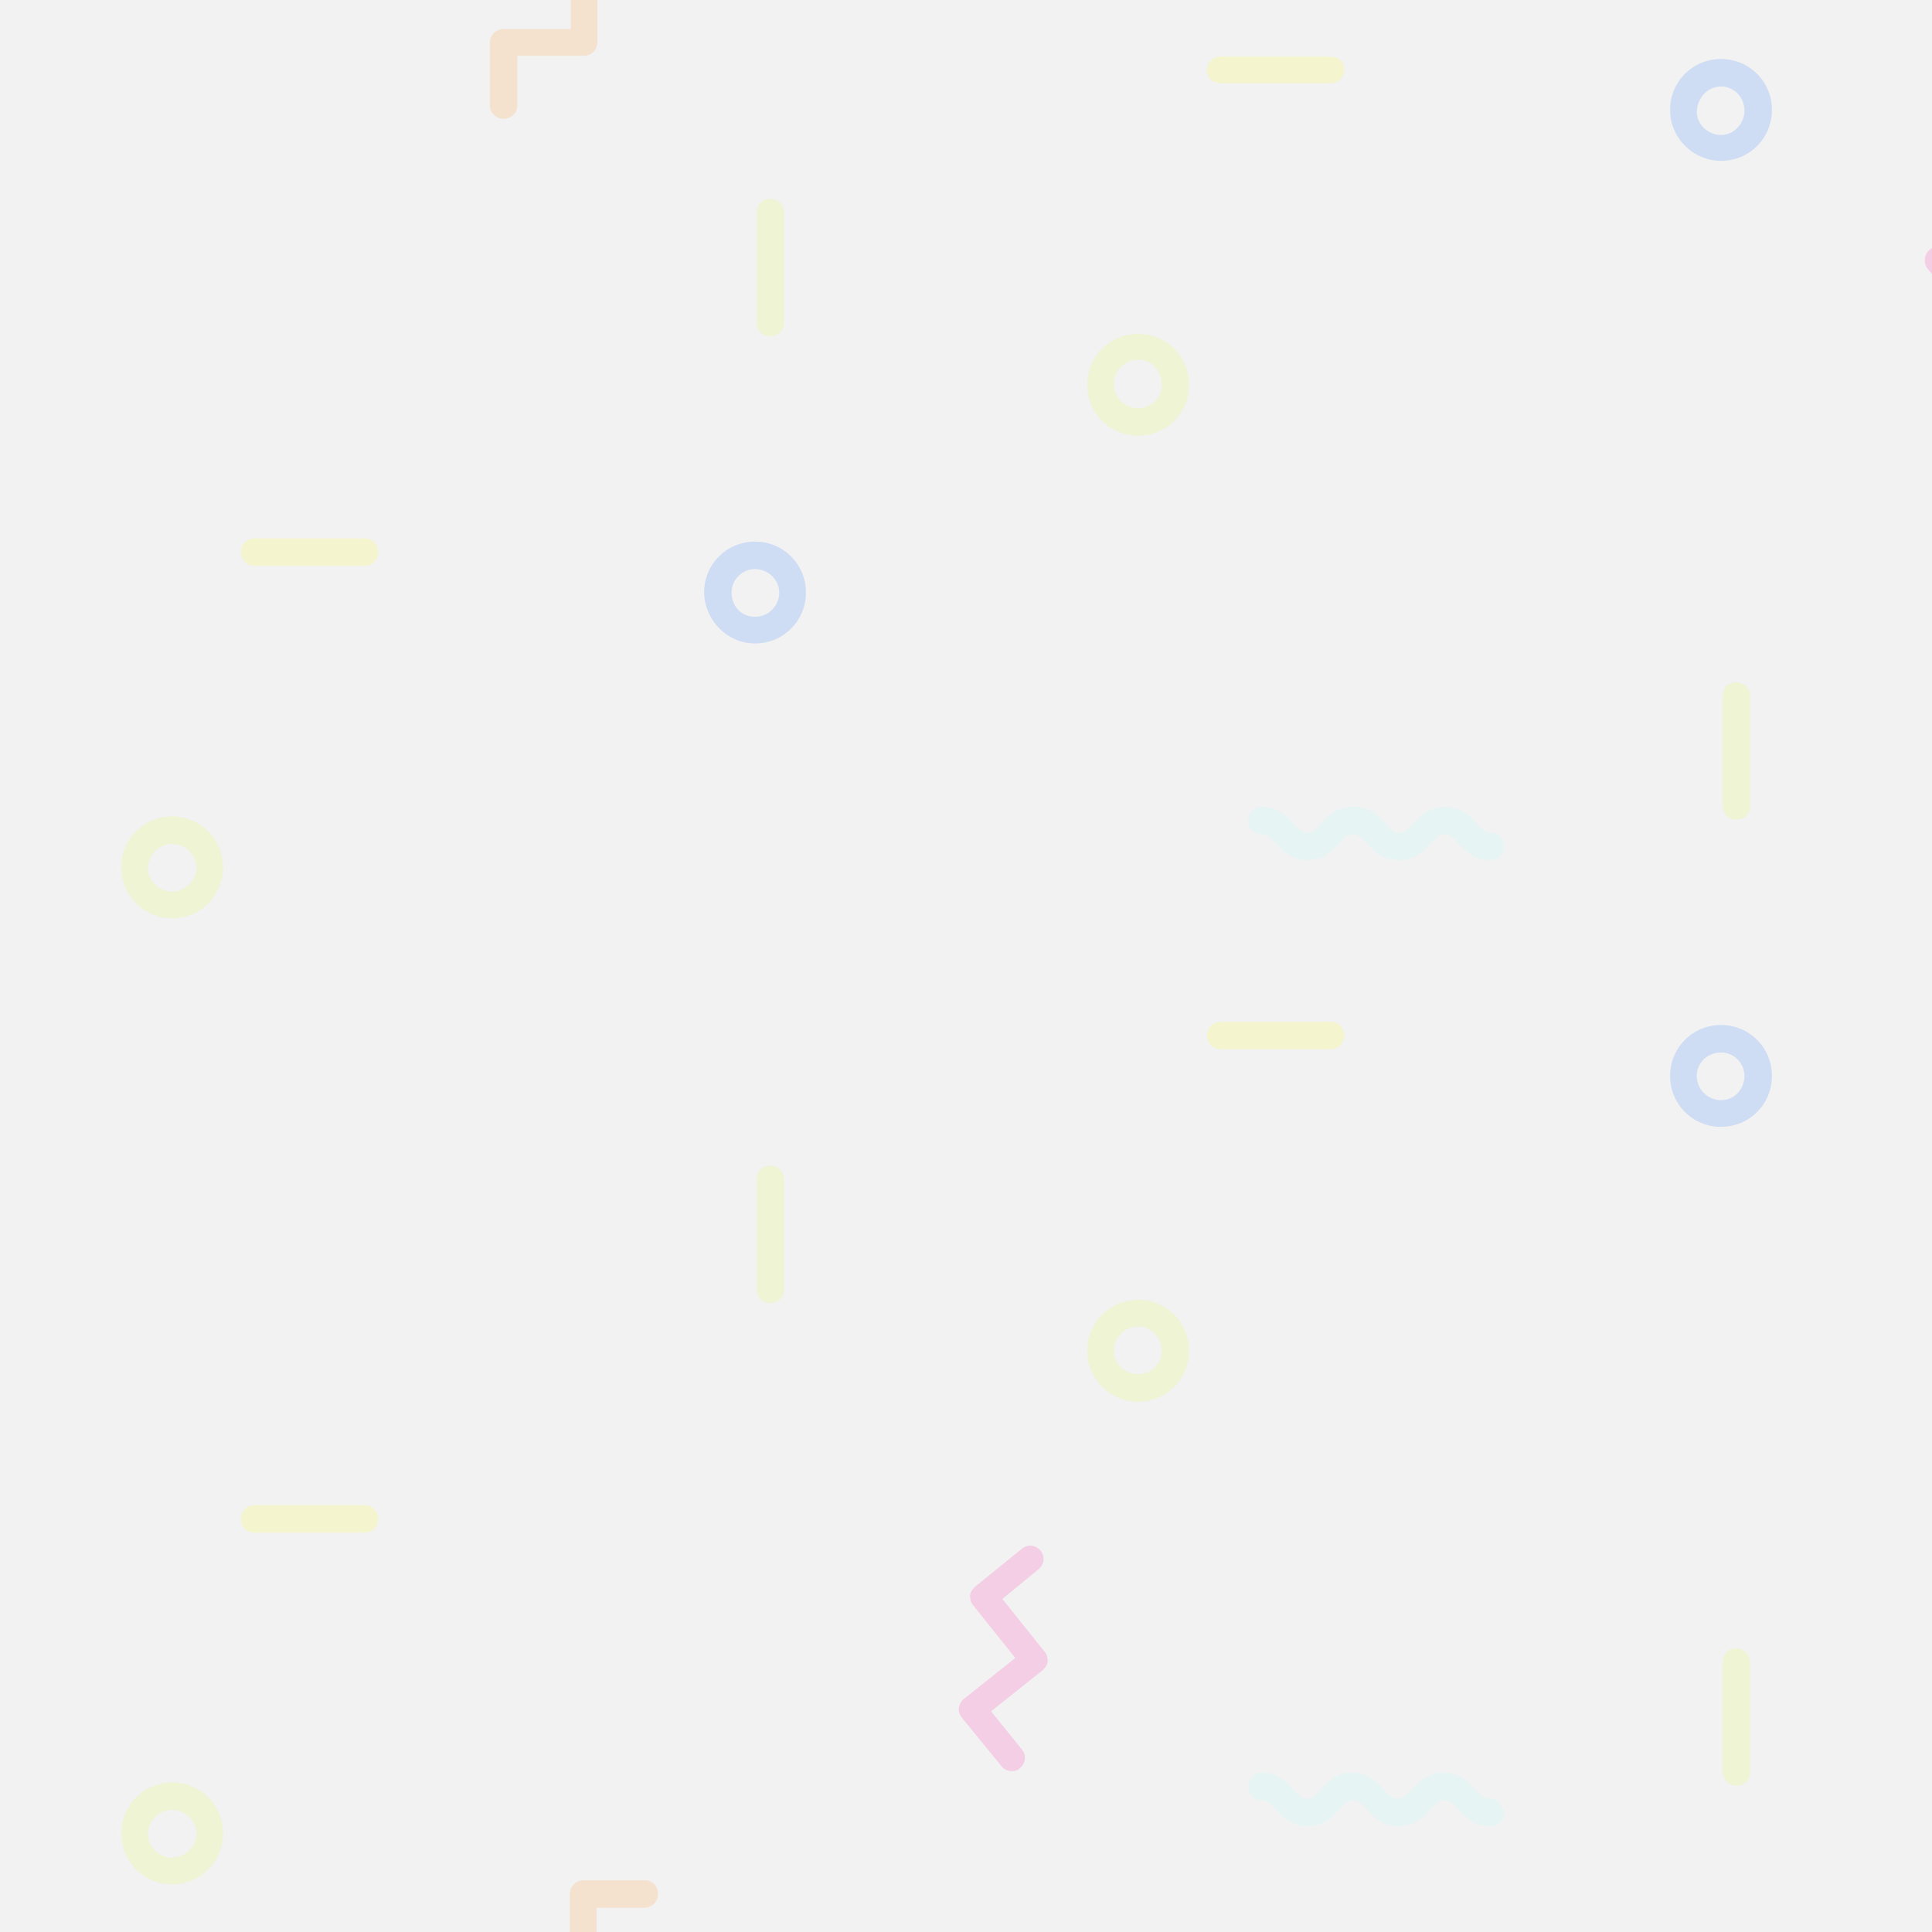
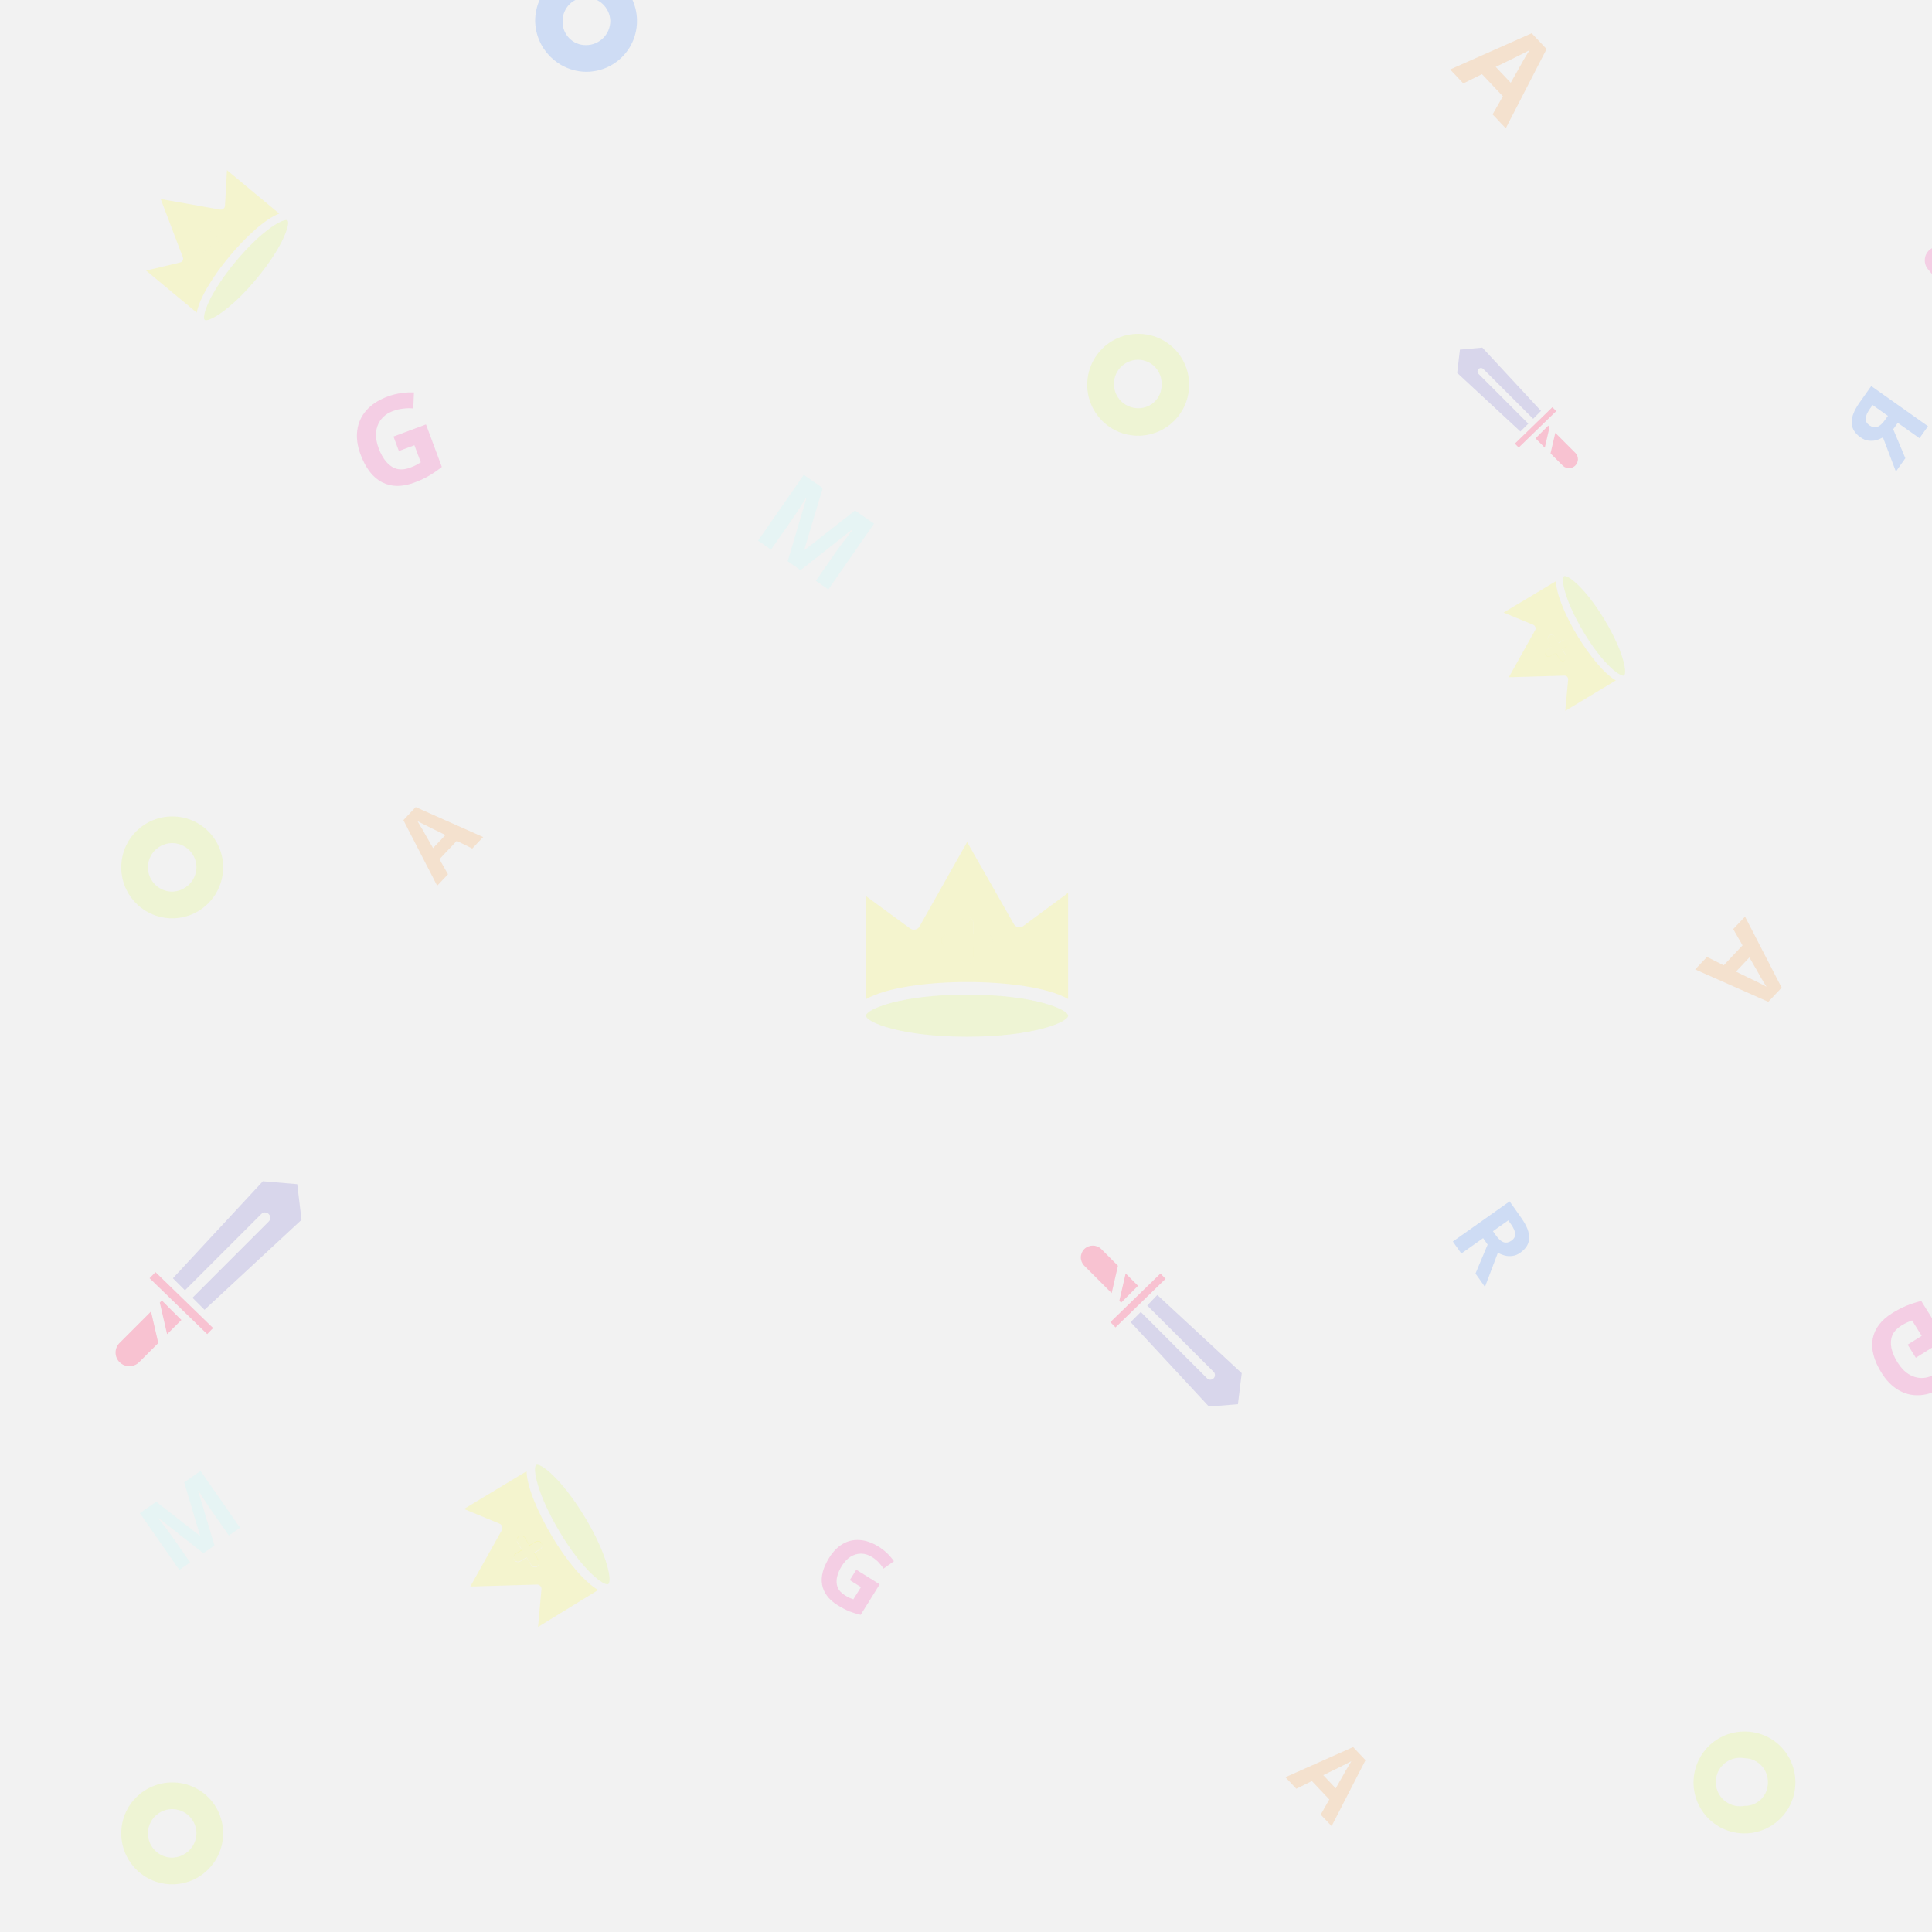
- <svg xmlns="http://www.w3.org/2000/svg" version="1.1" id="Layer_1" x="0px" y="0px" viewBox="0 0 239 239" style="enable-background:new 0 0 239 239;" xml:space="preserve">
-   <style type="text/css">
- 	.st0{opacity:0.15;fill:#FFFFFF;enable-background:new    ;}
- 	.st1{opacity:0.15;fill:#0060FF;enable-background:new    ;}
- 	.st2{opacity:0.15;fill:#D5FF27;enable-background:new    ;}
- 	.st3{opacity:0.15;fill:#FF7E00;enable-background:new    ;}
- 	.st4{opacity:0.15;fill:#FF0094;enable-background:new    ;}
- 	.st5{opacity:0.15;fill:#9FFFFC;enable-background:new    ;}
- 	.st6{opacity:0.15;fill:#FFFF00;enable-background:new    ;}
- </style>
-   <rect class="st0" width="239" height="239" />
-   <path class="st1" d="M219.2,133.1c0-3.5-2.8-6.3-6.3-6.3c-3.5,0-6.3,2.8-6.3,6.3s2.8,6.3,6.3,6.3  C216.4,139.4,219.2,136.6,219.2,133.1z M212.9,136.1c-1.6,0-3-1.3-3-3c0-1.6,1.3-2.9,3-2.9c1.6,0,2.9,1.3,2.9,2.9  S214.6,136.1,212.9,136.1z" />
-   <path class="st2" d="M214.8,203.9c-0.9,0-1.7,0.7-1.7,1.7v13.6c0,0.9,0.7,1.7,1.7,1.7s1.7-0.7,1.7-1.7v-13.6  C216.5,204.7,215.7,203.9,214.8,203.9z" />
-   <path class="st3" d="M79.7,236c0.9,0,1.7-0.7,1.7-1.7s-0.7-1.7-1.7-1.7h-7.5c-0.9,0-1.7,0.7-1.7,1.7v4.7h3.3v-3H79.7z" />
-   <path class="st4" d="M124,197.8l4.5-3.7c0.7-0.6,0.8-1.6,0.2-2.3c-0.6-0.7-1.6-0.8-2.3-0.2l-5.8,4.7c-0.3,0.3-0.6,0.7-0.6,1.1  c0,0.4,0.1,0.9,0.4,1.2l5.2,6.5l-6.4,5.1c-0.7,0.6-0.8,1.6-0.2,2.3l4.9,6c0.3,0.4,0.8,0.6,1.3,0.6c0.4,0,0.7-0.1,1-0.4  c0.7-0.6,0.8-1.6,0.2-2.3l-3.8-4.7l6.4-5.1c0.3-0.3,0.6-0.7,0.6-1.1s-0.1-0.9-0.4-1.2L124,197.8z" />
-   <path class="st5" d="M184.2,222.5c-0.6,0-0.9-0.3-1.6-1c-0.8-0.9-1.9-2.2-4-2.2s-3.3,1.3-4.1,2.2c-0.7,0.8-1,1-1.6,1  c-0.6,0-0.9-0.3-1.6-1c-0.8-0.9-1.9-2.2-4-2.2s-3.3,1.3-4,2.2c-0.7,0.8-1,1-1.6,1c-0.6,0-0.9-0.3-1.6-1c-0.8-0.9-1.9-2.2-4-2.2  c-0.9,0-1.7,0.7-1.7,1.7c0,0.9,0.7,1.7,1.7,1.7c0.6,0,0.9,0.3,1.6,1c0.8,0.9,1.9,2.2,4,2.2c2.2,0,3.3-1.3,4.1-2.2c0.7-0.8,1-1,1.6-1  c0.6,0,0.9,0.3,1.6,1c0.8,0.9,1.9,2.2,4,2.2c2.2,0,3.3-1.3,4.1-2.2c0.7-0.8,1-1,1.6-1s0.9,0.3,1.6,1c0.8,0.9,1.9,2.2,4.1,2.2  c0.9,0,1.7-0.7,1.7-1.7C185.8,223.2,185.1,222.5,184.2,222.5z" />
-   <path class="st2" d="M21.3,220.5c-3.5,0-6.3,2.8-6.3,6.3c0,3.5,2.8,6.3,6.3,6.3s6.3-2.8,6.3-6.3C27.6,223.3,24.8,220.5,21.3,220.5z   M21.3,229.8c-1.6,0-3-1.3-3-2.9c0-1.6,1.3-3,3-3c1.6,0,3,1.3,3,3C24.3,228.4,22.9,229.8,21.3,229.8z" />
-   <path class="st6" d="M45.1,186.2H31.5c-0.9,0-1.7,0.7-1.7,1.7s0.7,1.7,1.7,1.7h13.6c0.9,0,1.7-0.7,1.7-1.7S46,186.2,45.1,186.2z" />
-   <path class="st1" d="M212.9,19.9c3.5,0,6.3-2.8,6.3-6.3s-2.8-6.3-6.3-6.3c-3.5,0-6.3,2.8-6.3,6.3S209.5,19.9,212.9,19.9z   M212.9,10.7c1.6,0,2.9,1.3,2.9,3c0,1.6-1.3,3-2.9,3c-1.6,0-3-1.3-3-2.9C210,12,211.3,10.7,212.9,10.7z" />
-   <path class="st2" d="M216.5,99.7V86.1c0-0.9-0.7-1.7-1.7-1.7s-1.7,0.7-1.7,1.7v13.6c0,0.9,0.7,1.7,1.7,1.7S216.5,100.7,216.5,99.7z" />
-   <path class="st4" d="M238.5,33.3l0.5,0.6v-3.2l-0.3,0.2C238,31.5,237.9,32.6,238.5,33.3z" />
-   <path class="st1" d="M93.4,79.6c3.5,0,6.3-2.8,6.3-6.3c0-3.5-2.8-6.3-6.3-6.3c-3.5,0-6.3,2.8-6.3,6.3C87.2,76.8,90,79.6,93.4,79.6z   M93.4,70.4c1.6,0,3,1.3,3,2.9c0,1.6-1.3,3-3,3s-2.9-1.3-2.9-3C90.5,71.7,91.8,70.4,93.4,70.4z" />
-   <path class="st2" d="M140.8,160.8c-3.5,0-6.3,2.8-6.3,6.3c0,3.5,2.8,6.3,6.3,6.3c3.5,0,6.3-2.8,6.3-6.3  C147.1,163.6,144.3,160.8,140.8,160.8z M140.8,170c-1.6,0-3-1.3-3-2.9s1.3-3,3-3c1.6,0,2.9,1.3,2.9,3S142.4,170,140.8,170z" />
-   <path class="st2" d="M97,159.5v-13.6c0-0.9-0.7-1.7-1.7-1.7s-1.7,0.7-1.7,1.7v13.6c0,0.9,0.7,1.7,1.7,1.7S97,160.4,97,159.5z" />
-   <path class="st6" d="M164.6,129.8c0.9,0,1.7-0.7,1.7-1.7c0-0.9-0.7-1.7-1.7-1.7H151c-0.9,0-1.7,0.7-1.7,1.7c0,0.9,0.7,1.7,1.7,1.7  H164.6z" />
-   <path class="st5" d="M163.3,102c-0.7,0.8-1,1-1.6,1c-0.6,0-0.9-0.3-1.6-1c-0.8-0.9-1.9-2.2-4-2.2c-0.9,0-1.7,0.7-1.7,1.7  s0.7,1.7,1.7,1.7c0.6,0,0.9,0.3,1.6,1c0.8,0.9,1.9,2.2,4,2.2c2.2,0,3.3-1.3,4.1-2.2c0.7-0.8,1-1,1.6-1c0.6,0,0.9,0.3,1.6,1  c0.8,0.9,1.9,2.2,4,2.2c2.2,0,3.3-1.3,4.1-2.2c0.7-0.8,1-1,1.6-1s0.9,0.3,1.6,1c0.8,0.9,1.9,2.2,4.1,2.2c0.9,0,1.7-0.7,1.7-1.7  c0-0.9-0.7-1.7-1.7-1.7c-0.6,0-0.9-0.3-1.6-1c-0.8-0.9-1.9-2.2-4-2.2s-3.3,1.3-4.1,2.2c-0.7,0.8-1,1-1.6,1c-0.6,0-0.9-0.3-1.6-1  c-0.8-0.9-1.9-2.2-4-2.2C165.2,99.8,164.1,101.1,163.3,102z" />
-   <path class="st2" d="M21.3,101c-3.5,0-6.3,2.8-6.3,6.3c0,3.5,2.8,6.3,6.3,6.3s6.3-2.8,6.3-6.3C27.6,103.8,24.8,101,21.3,101z   M21.3,110.3c-1.6,0-3-1.3-3-2.9c0-1.6,1.3-3,3-3c1.6,0,3,1.3,3,3C24.3,108.9,22.9,110.3,21.3,110.3z" />
-   <path class="st6" d="M31.5,70h13.6c0.9,0,1.7-0.7,1.7-1.7c0-0.9-0.7-1.7-1.7-1.7H31.5c-0.9,0-1.7,0.7-1.7,1.7  C29.8,69.3,30.6,70,31.5,70z" />
-   <path class="st2" d="M140.8,41.3c-3.5,0-6.3,2.8-6.3,6.3s2.8,6.3,6.3,6.3c3.5,0,6.3-2.8,6.3-6.3C147.1,44.1,144.3,41.3,140.8,41.3z   M140.8,50.5c-1.6,0-3-1.3-3-3c0-1.6,1.3-3,3-3c1.6,0,2.9,1.3,2.9,3C143.8,49.2,142.4,50.5,140.8,50.5z" />
-   <path class="st2" d="M95.3,41.6c0.9,0,1.7-0.7,1.7-1.7V26.3c0-0.9-0.7-1.7-1.7-1.7s-1.7,0.7-1.7,1.7V40  C93.6,40.9,94.4,41.6,95.3,41.6z" />
-   <path class="st6" d="M151,10.3h13.6c0.9,0,1.7-0.7,1.7-1.7S165.5,7,164.6,7H151c-0.9,0-1.7,0.7-1.7,1.7S150.1,10.3,151,10.3z" />
-   <path class="st3" d="M62.3,3.6c-0.9,0-1.7,0.7-1.7,1.7V13c0,0.9,0.7,1.7,1.7,1.7c0.9,0,1.7-0.7,1.7-1.7V6.9h8.2  c0.9,0,1.7-0.7,1.7-1.7V0h-3.3v3.6H62.3z" />
+ <svg xmlns="http://www.w3.org/2000/svg" id="Layer_1" data-name="Layer 1" viewBox="0 0 239 239">
+   <defs>
+     <style>
+             .cls-1{fill:#fff;}.cls-1,.cls-10,.cls-11,.cls-12,.cls-13,.cls-14,.cls-15,.cls-2,.cls-3,.cls-4,.cls-7,.cls-8,.cls-9{opacity:0.15;isolation:isolate;}.cls-2{fill:#d5ff27;}.cls-3,.cls-8,.cls-9{fill:#ff0094;}.cls-10,.cls-4{fill:#0060ff;}.cls-5{fill:#d8d6eb;}.cls-6{fill:#f8c2d1;}.cls-7{fill:#ff0;}.cls-10,.cls-11,.cls-14,.cls-8{font-size:12px;}.cls-10,.cls-11,.cls-12,.cls-13,.cls-14,.cls-15,.cls-8,.cls-9{font-family:Arial-Black,
+             Arial
+             Black;font-weight:800;}.cls-9{font-size:15.11px;}.cls-11,.cls-12,.cls-13{fill:#ff7e00;}.cls-12{font-size:13.01px;}.cls-13{font-size:14.46px;}.cls-14,.cls-15{fill:#9ffffc;}.cls-15{font-size:13.89px;}
+         </style>
+   </defs>
+   <rect class="cls-1" width="239" height="239" />
+   <path class="cls-2" d="M21.3,220.5a6.3,6.3,0,1,0,6.3,6.3A6.27,6.27,0,0,0,21.3,220.5Zm0,9.3a3,3,0,1,1,3-2.9A3.06,3.06,0,0,1,21.3,229.8Z" />
+   <path class="cls-3" d="M238.5,33.3l.5.6V30.7l-.3.2A1.73,1.73,0,0,0,238.5,33.3Z" />
+   <path class="cls-4" d="M72.5,8.88a6.27,6.27,0,0,0,6.3-6.3,6.3,6.3,0,0,0-12.6,0A6.4,6.4,0,0,0,72.5,8.88Zm0-9.2a3,3,0,0,1,3,2.9,3,3,0,0,1-3,3,2.86,2.86,0,0,1-2.9-3A2.9,2.9,0,0,1,72.5-.32Z" />
+   <path class="cls-2" d="M215.8,214.2a6.3,6.3,0,1,0,6.3,6.3A6.27,6.27,0,0,0,215.8,214.2Zm0,9.2a3,3,0,1,1,0-5.9,2.93,2.93,0,0,1,2.9,3A2.84,2.84,0,0,1,215.8,223.4Z" />
+   <path class="cls-2" d="M21.3,101a6.3,6.3,0,1,0,6.3,6.3A6.27,6.27,0,0,0,21.3,101Zm0,9.3a3,3,0,1,1,3-2.9A3.06,3.06,0,0,1,21.3,110.3Z" />
+   <path class="cls-2" d="M140.8,41.3a6.3,6.3,0,1,0,6.3,6.3A6.27,6.27,0,0,0,140.8,41.3Zm0,9.2a3,3,0,0,1,0-6,2.93,2.93,0,0,1,2.9,3A2.86,2.86,0,0,1,140.8,50.5Z" />
+   <path class="cls-5" d="M32.52,146.13l-11.13,12,.29.29,1.2,1.2,9.44-9.44a.64.64,0,0,1,.92,0,.65.65,0,0,1,0,.93l-9.43,9.43,1.2,1.2h0l.29.29,12-11.13-.53-4.41Z" />
+   <path class="cls-6" d="M14.8,166.12a1.68,1.68,0,0,0,0,2.4,1.72,1.72,0,0,0,2.4,0l2.38-2.38-.9-3.9Z" />
+   <polygon class="cls-6" points="20.03 160.88 19.77 161.14 20.67 165.05 22.44 163.29 21.23 162.09 20.03 160.88" />
+   <rect class="cls-6" x="17.47" y="160.68" width="9.93" height="1.05" transform="translate(118.62 29.91) rotate(44.15)" />
+   <path class="cls-5" d="M149.55,174l-9.68-10.44.25-.26,1-1,8.2,8.21a.57.57,0,0,0,.81-.81l-8.21-8.2,1-1.05h0l.25-.25,10.44,9.67-.47,3.84Z" />
+   <path class="cls-6" d="M134.14,156.59a1.46,1.46,0,0,1,0-2.08,1.51,1.51,0,0,1,2.09,0l2.07,2.07-.78,3.39Z" />
+   <polygon class="cls-6" points="138.69 161.15 138.47 160.92 139.25 157.53 140.78 159.06 139.74 160.1 138.69 161.15" />
+   <rect class="cls-6" x="136.46" y="160.42" width="8.63" height="0.91" transform="translate(-72.29 143.5) rotate(-44.15)" />
+   <path class="cls-5" d="M183.37,43l7.26,7.83-.19.19-.78.79-6.16-6.16a.42.42,0,1,0-.6.6l6.16,6.16-.79.78h0l-.19.19-7.82-7.25.34-2.88Z" />
+   <path class="cls-6" d="M194.93,56.08a1.11,1.11,0,0,1-1.56,1.57l-1.56-1.56.59-2.54Z" />
+   <polygon class="cls-6" points="191.52 52.66 191.69 52.83 191.1 55.38 189.95 54.23 190.73 53.45 191.52 52.66" />
+   <rect class="cls-6" x="186.71" y="52.53" width="6.47" height="0.68" transform="translate(363.07 -41.5) rotate(135.85)" />
+   <path class="cls-2" d="M119.63,128.25c8.25,0,12.5-1.82,12.5-2.6s-4.25-2.61-12.5-2.61-12.5,1.83-12.5,2.61S111.39,128.25,119.63,128.25Z" />
+   <path class="cls-7" d="M132.13,123.58V110.45l-5.55,4.11a.78.78,0,0,1-.64.14.81.81,0,0,1-.52-.38l-5.78-10.15-5.89,10.44a.75.75,0,0,1-.52.38.81.81,0,0,1-.64-.13l-5.46-4v12.74c2.51-1.44,7.63-2.12,12.5-2.12S129.62,122.14,132.13,123.58Zm-13.29-5.11v-1.33h-1.58a.79.79,0,0,1,0-1.58h1.58v-1.34a.79.79,0,1,1,1.58,0v1.34H122a.79.79,0,0,1,0,1.58h-1.59v1.33a.79.79,0,1,1-1.58,0Z" />
+   <path class="cls-7" d="M120.42,118.47v-1.33H122a.79.79,0,0,0,0-1.58h-1.59v-1.34a.79.79,0,1,0-1.58,0v1.34h-1.58a.79.79,0,0,0,0,1.58h1.58v1.33a.79.79,0,1,0,1.58,0Z" />
+   <path class="cls-2" d="M31.73,34.49c3.37-4.06,4.21-6.9,3.83-7.22s-3,1-6.4,5.08-4.22,6.9-3.83,7.22S28.35,38.54,31.73,34.49Z" />
+   <path class="cls-7" d="M34.54,26.42l-6.46-5.37-.25,4.42a.52.52,0,0,1-.19.36.48.48,0,0,1-.4.1l-7.36-1.31,2.73,7.18a.49.49,0,0,1,0,.41.54.54,0,0,1-.33.26l-4.21,1,6.27,5.21c.32-1.82,2.08-4.62,4.07-7S32.81,27.07,34.54,26.42Zm-7.95,4.45-.66-.55-.64.78a.5.5,0,1,1-.78-.64l.64-.78-.65-.55a.5.5,0,0,1-.07-.71.51.51,0,0,1,.72-.07l.65.55.65-.78a.51.51,0,0,1,.71-.06.5.5,0,0,1,.07.71l-.65.78.66.54a.52.52,0,0,1,.06.72A.51.51,0,0,1,26.59,30.87Z" />
+   <path class="cls-7" d="M27.24,30.09l-.66-.54.65-.78a.5.5,0,0,0-.07-.71.51.51,0,0,0-.71.06l-.65.78-.65-.55a.51.51,0,0,0-.72.07.5.5,0,0,0,.07.71l.65.55-.64.78a.5.5,0,1,0,.78.64l.64-.78.66.55a.51.51,0,0,0,.71-.06A.52.52,0,0,0,27.24,30.09Z" />
+   <path class="cls-2" d="M198.48,76.65c-2.44-4.05-4.6-5.6-5-5.37s0,2.86,2.42,6.91,4.6,5.6,5,5.37S200.92,80.7,198.48,76.65Z" />
+   <path class="cls-7" d="M192.48,71.89,186,75.78l3.67,1.51a.44.44,0,0,1,.25.27.43.43,0,0,1,0,.37l-3.27,5.85,6.87-.2a.46.46,0,0,1,.35.14.48.48,0,0,1,.12.35l-.36,3.87,6.26-3.77c-1.45-.81-3.3-3.12-4.75-5.51S192.52,73.55,192.48,71.89Zm1.43,8-.66.4.47.77a.46.46,0,0,1-.15.63.45.45,0,0,1-.62-.16l-.47-.77-.66.39a.45.45,0,0,1-.62-.15.46.46,0,0,1,.15-.63L192,80l-.47-.78a.45.45,0,0,1,.16-.62.45.45,0,0,1,.62.15l.47.78.65-.39a.45.45,0,0,1,.47.77Z" />
+   <path class="cls-7" d="M193.44,79.16l-.65.39-.47-.78a.45.45,0,0,0-.62-.15.45.45,0,0,0-.16.62L192,80l-.66.39a.46.46,0,0,0-.15.63.45.45,0,0,0,.62.15l.66-.39.47.77a.45.45,0,0,0,.62.16.46.46,0,0,0,.15-.63l-.47-.77.66-.4a.45.45,0,0,0-.47-.77Z" />
+   <path class="cls-2" d="M72.34,187.66c-2.94-4.86-5.53-6.72-6-6.44s0,3.43,2.9,8.29,5.52,6.72,6,6.45S75.27,192.52,72.34,187.66Z" />
+   <path class="cls-7" d="M65.14,182l-7.74,4.67,4.4,1.82a.53.53,0,0,1,.3.32.55.55,0,0,1,0,.45l-3.92,7,8.25-.24a.53.53,0,0,1,.55.59l-.42,4.65L74,196.69c-1.75-1-4-3.74-5.7-6.61S65.18,184,65.14,182Zm1.71,9.66-.79.47.57.93a.55.55,0,0,1-.19.75.54.54,0,0,1-.74-.19l-.57-.93-.78.48a.55.55,0,0,1-.57-.94l.79-.47-.56-.93a.54.54,0,1,1,.93-.56l.56.93.79-.48a.55.55,0,0,1,.56.94Z" />
+   <path class="cls-7" d="M66.29,190.67l-.79.48-.56-.93a.54.54,0,1,0-.93.56l.56.93-.79.47a.55.55,0,0,0,.57.94l.78-.48.57.93a.54.54,0,0,0,.74.19.55.55,0,0,0,.19-.75l-.57-.93.79-.47a.55.55,0,0,0-.56-.94Z" />
+   <text class="cls-8" transform="matrix(0.85, 0.53, -0.53, 0.85, 99.7, 195.98)">G</text>
+   <text class="cls-9" transform="matrix(0.94, -0.35, 0.35, 0.94, 45.67, 61.61)">G</text>
+   <text class="cls-9" transform="matrix(0.85, -0.53, -0.53, -0.85, 229.15, 165.7)">G</text>
+   <text class="cls-10" transform="matrix(0.58, 0.82, -0.82, 0.58, 179.1, 152.7)">R</text>
+   <text class="cls-10" transform="matrix(-0.58, 0.82, 0.82, 0.58, 239.13, 51.84)">R</text>
+   <text class="cls-11" transform="translate(54.08 109.57) rotate(-46.65)">A</text>
+   <text class="cls-12" transform="translate(215.87 113.39) rotate(133.35)">A</text>
+   <text class="cls-11" transform="matrix(-0.69, -0.73, -0.73, 0.69, 164.73, 225.9)">A</text>
+   <text class="cls-13" transform="matrix(-0.69, -0.73, -0.73, 0.69, 186.27, 15.87)">A</text>
+   <text class="cls-14" transform="matrix(0.82, -0.57, 0.57, 0.82, 21.3, 194.82)">M</text>
+   <text class="cls-15" transform="matrix(-0.82, -0.57, -0.57, 0.82, 103.49, 73.63)">M</text>
</svg>
